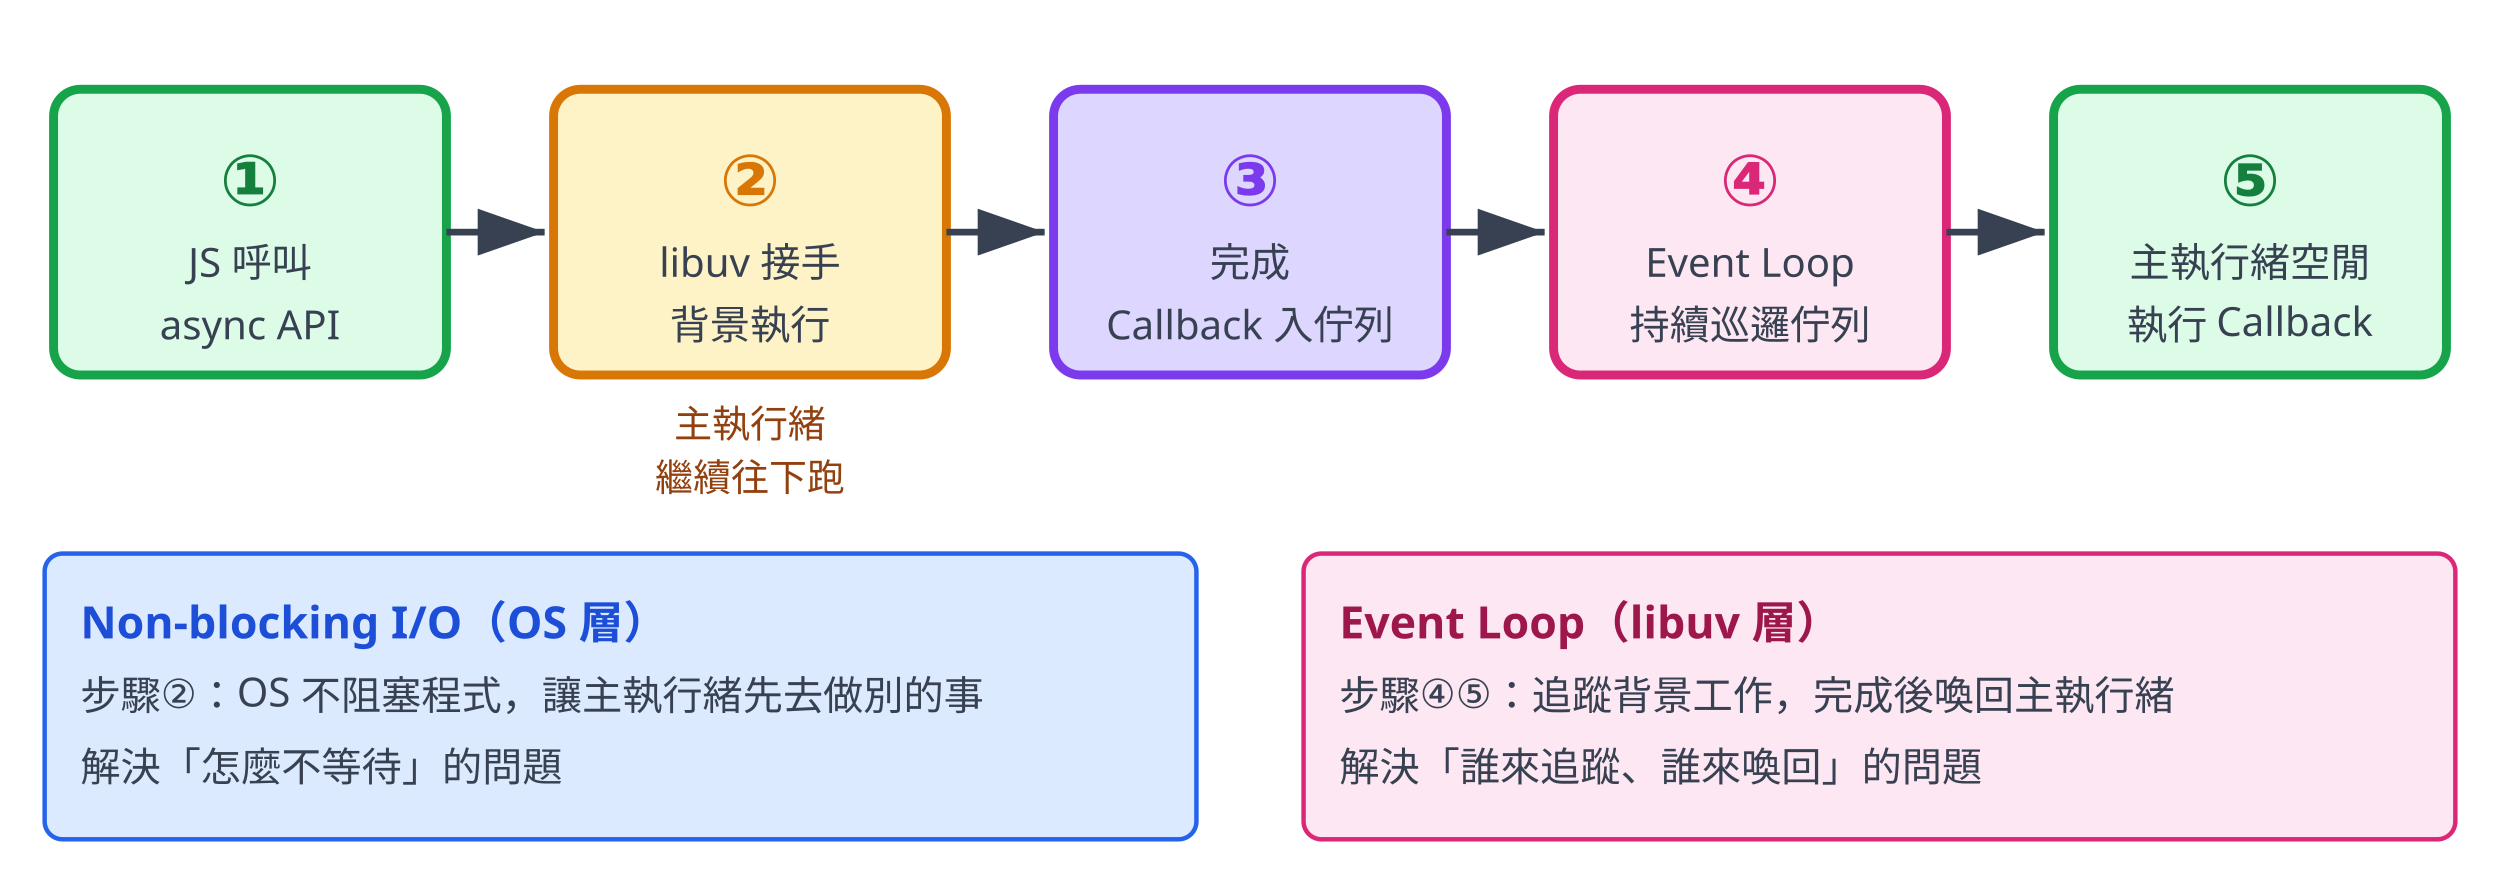
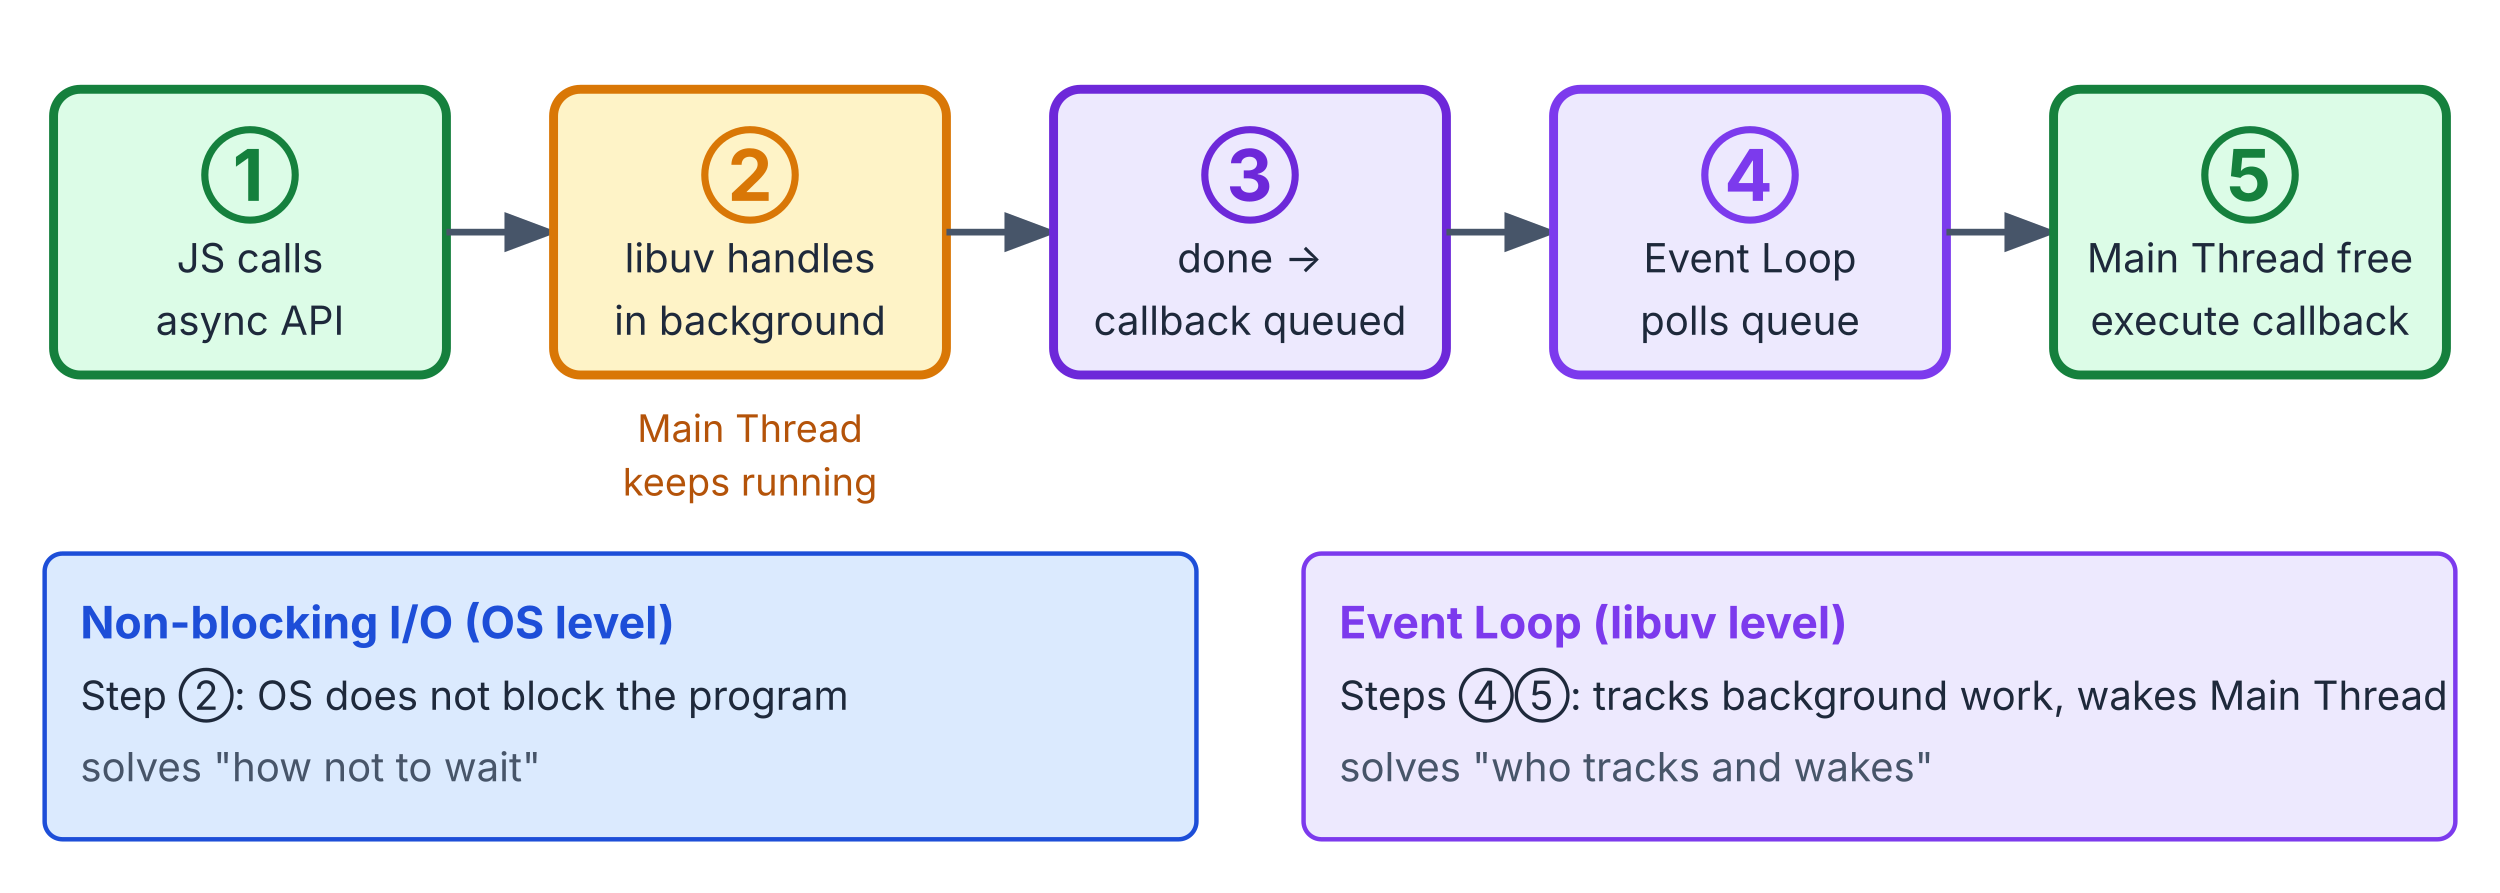
<svg xmlns="http://www.w3.org/2000/svg" viewBox="0 0 560 200" width="560" height="200">
  <defs>
-     <marker id="arr-flow" markerWidth="10" markerHeight="7" refX="10" refY="3.5" orient="auto">
-       <polygon points="0 0, 10 3.5, 0 7" fill="#374151" />
+     <marker id="arr-flow" markerWidth="8" markerHeight="8" refX="6" refY="3" orient="auto">
+       <path d="M0,0 L0,6 L8,3 z" fill="#475569" />
    </marker>
  </defs>
-   <rect x="12" y="20" width="88" height="64" rx="6" fill="#dcfce7" stroke="#16a34a" stroke-width="2" />
-   <text x="56" y="46" font-family="sans-serif" font-size="16" font-weight="bold" text-anchor="middle" fill="#15803d">①</text>
-   <text x="56" y="62" font-family="sans-serif" font-size="9" text-anchor="middle" fill="#374151">JS 呼叫</text>
-   <text x="56" y="76" font-family="sans-serif" font-size="9" text-anchor="middle" fill="#374151">async API</text>
-   <line x1="100" y1="52" x2="122" y2="52" stroke="#374151" stroke-width="1.5" marker-end="url(#arr-flow)" />
+   <rect x="12" y="20" width="88" height="64" rx="6" fill="#dcfce7" stroke="#15803d" stroke-width="2" />
+   <text x="56" y="45" font-family="system-ui, -apple-system, sans-serif" font-size="16" font-weight="bold" text-anchor="middle" fill="#15803d">①</text>
+   <text x="56" y="61" font-family="system-ui, -apple-system, sans-serif" font-size="9" text-anchor="middle" fill="#1e293b">JS calls</text>
+   <text x="56" y="75" font-family="system-ui, -apple-system, sans-serif" font-size="9" text-anchor="middle" fill="#1e293b">async API</text>
+   <line x1="100" y1="52" x2="122" y2="52" stroke="#475569" stroke-width="1.5" marker-end="url(#arr-flow)" />
  <rect x="124" y="20" width="88" height="64" rx="6" fill="#fef3c7" stroke="#d97706" stroke-width="2" />
-   <text x="168" y="46" font-family="sans-serif" font-size="16" font-weight="bold" text-anchor="middle" fill="#d97706">②</text>
-   <text x="168" y="62" font-family="sans-serif" font-size="9" text-anchor="middle" fill="#374151">libuv 接手</text>
-   <text x="168" y="76" font-family="sans-serif" font-size="9" text-anchor="middle" fill="#374151">背景執行</text>
-   <line x1="212" y1="52" x2="234" y2="52" stroke="#374151" stroke-width="1.5" marker-end="url(#arr-flow)" />
-   <text x="168" y="98" font-family="sans-serif" font-size="8.5" text-anchor="middle" fill="#92400e">主執行緒</text>
-   <text x="168" y="110" font-family="sans-serif" font-size="8.5" text-anchor="middle" fill="#92400e">繼續往下跑</text>
-   <rect x="236" y="20" width="88" height="64" rx="6" fill="#ddd6fe" stroke="#7c3aed" stroke-width="2" />
-   <text x="280" y="46" font-family="sans-serif" font-size="16" font-weight="bold" text-anchor="middle" fill="#7c3aed">③</text>
-   <text x="280" y="62" font-family="sans-serif" font-size="9" text-anchor="middle" fill="#374151">完成</text>
-   <text x="280" y="76" font-family="sans-serif" font-size="9" text-anchor="middle" fill="#374151">Callback 入佇列</text>
-   <line x1="324" y1="52" x2="346" y2="52" stroke="#374151" stroke-width="1.5" marker-end="url(#arr-flow)" />
-   <rect x="348" y="20" width="88" height="64" rx="6" fill="#fce7f3" stroke="#db2777" stroke-width="2" />
-   <text x="392" y="46" font-family="sans-serif" font-size="16" font-weight="bold" text-anchor="middle" fill="#db2777">④</text>
-   <text x="392" y="62" font-family="sans-serif" font-size="9" text-anchor="middle" fill="#374151">Event Loop</text>
-   <text x="392" y="76" font-family="sans-serif" font-size="9" text-anchor="middle" fill="#374151">持續巡邏佇列</text>
-   <line x1="436" y1="52" x2="458" y2="52" stroke="#374151" stroke-width="1.5" marker-end="url(#arr-flow)" />
-   <rect x="460" y="20" width="88" height="64" rx="6" fill="#dcfce7" stroke="#16a34a" stroke-width="2" />
-   <text x="504" y="46" font-family="sans-serif" font-size="16" font-weight="bold" text-anchor="middle" fill="#15803d">⑤</text>
-   <text x="504" y="62" font-family="sans-serif" font-size="9" text-anchor="middle" fill="#374151">主執行緒空閒</text>
-   <text x="504" y="76" font-family="sans-serif" font-size="9" text-anchor="middle" fill="#374151">執行 Callback</text>
-   <rect x="10" y="124" width="258" height="64" rx="4" fill="#dbeafe" stroke="#2563eb" stroke-width="1" />
-   <text x="18" y="143" font-family="sans-serif" font-size="10" font-weight="bold" fill="#1d4ed8">Non-blocking I/O（OS 層）</text>
-   <text x="18" y="159" font-family="sans-serif" font-size="9" fill="#374151">步驟②：OS 不阻塞程式，讓主執行緒先去做別的事</text>
-   <text x="18" y="175" font-family="sans-serif" font-size="9" fill="#374151">解決「怎麼不等待」的問題</text>
-   <rect x="292" y="124" width="258" height="64" rx="4" fill="#fce7f3" stroke="#db2777" stroke-width="1" />
-   <text x="300" y="143" font-family="sans-serif" font-size="10" font-weight="bold" fill="#9d174d">Event Loop（libuv 層）</text>
-   <text x="300" y="159" font-family="sans-serif" font-size="9" fill="#374151">步驟④⑤：追蹤背景工作，完成後喚回主執行緒</text>
-   <text x="300" y="175" font-family="sans-serif" font-size="9" fill="#374151">解決「誰來追蹤、誰來喚回」的問題</text>
+   <text x="168" y="45" font-family="system-ui, -apple-system, sans-serif" font-size="16" font-weight="bold" text-anchor="middle" fill="#d97706">②</text>
+   <text x="168" y="61" font-family="system-ui, -apple-system, sans-serif" font-size="9" text-anchor="middle" fill="#1e293b">libuv handles</text>
+   <text x="168" y="75" font-family="system-ui, -apple-system, sans-serif" font-size="9" text-anchor="middle" fill="#1e293b">in background</text>
+   <line x1="212" y1="52" x2="234" y2="52" stroke="#475569" stroke-width="1.5" marker-end="url(#arr-flow)" />
+   <text x="168" y="99" font-family="system-ui, -apple-system, sans-serif" font-size="8.5" text-anchor="middle" fill="#b45309">Main Thread</text>
+   <text x="168" y="111" font-family="system-ui, -apple-system, sans-serif" font-size="8.5" text-anchor="middle" fill="#b45309">keeps running</text>
+   <rect x="236" y="20" width="88" height="64" rx="6" fill="#ede9fe" stroke="#6d28d9" stroke-width="2" />
+   <text x="280" y="45" font-family="system-ui, -apple-system, sans-serif" font-size="16" font-weight="bold" text-anchor="middle" fill="#6d28d9">③</text>
+   <text x="280" y="61" font-family="system-ui, -apple-system, sans-serif" font-size="9" text-anchor="middle" fill="#1e293b">done →</text>
+   <text x="280" y="75" font-family="system-ui, -apple-system, sans-serif" font-size="9" text-anchor="middle" fill="#1e293b">callback queued</text>
+   <line x1="324" y1="52" x2="346" y2="52" stroke="#475569" stroke-width="1.5" marker-end="url(#arr-flow)" />
+   <rect x="348" y="20" width="88" height="64" rx="6" fill="#ede9fe" stroke="#7c3aed" stroke-width="2" />
+   <text x="392" y="45" font-family="system-ui, -apple-system, sans-serif" font-size="16" font-weight="bold" text-anchor="middle" fill="#7c3aed">④</text>
+   <text x="392" y="61" font-family="system-ui, -apple-system, sans-serif" font-size="9" text-anchor="middle" fill="#1e293b">Event Loop</text>
+   <text x="392" y="75" font-family="system-ui, -apple-system, sans-serif" font-size="9" text-anchor="middle" fill="#1e293b">polls queue</text>
+   <line x1="436" y1="52" x2="458" y2="52" stroke="#475569" stroke-width="1.5" marker-end="url(#arr-flow)" />
+   <rect x="460" y="20" width="88" height="64" rx="6" fill="#dcfce7" stroke="#15803d" stroke-width="2" />
+   <text x="504" y="45" font-family="system-ui, -apple-system, sans-serif" font-size="16" font-weight="bold" text-anchor="middle" fill="#15803d">⑤</text>
+   <text x="504" y="61" font-family="system-ui, -apple-system, sans-serif" font-size="9" text-anchor="middle" fill="#1e293b">Main Thread free</text>
+   <text x="504" y="75" font-family="system-ui, -apple-system, sans-serif" font-size="9" text-anchor="middle" fill="#1e293b">execute callback</text>
+   <rect x="10" y="124" width="258" height="64" rx="4" fill="#dbeafe" stroke="#1d4ed8" stroke-width="1" />
+   <text x="18" y="143" font-family="system-ui, -apple-system, sans-serif" font-size="10" font-weight="bold" fill="#1d4ed8">Non-blocking I/O (OS level)</text>
+   <text x="18" y="159" font-family="system-ui, -apple-system, sans-serif" font-size="9" fill="#1e293b">Step ②: OS does not block the program</text>
+   <text x="18" y="175" font-family="system-ui, -apple-system, sans-serif" font-size="9" fill="#475569">solves "how not to wait"</text>
+   <rect x="292" y="124" width="258" height="64" rx="4" fill="#ede9fe" stroke="#7c3aed" stroke-width="1" />
+   <text x="300" y="143" font-family="system-ui, -apple-system, sans-serif" font-size="10" font-weight="bold" fill="#7c3aed">Event Loop (libuv level)</text>
+   <text x="300" y="159" font-family="system-ui, -apple-system, sans-serif" font-size="9" fill="#1e293b">Steps ④⑤: tracks background work, wakes Main Thread</text>
+   <text x="300" y="175" font-family="system-ui, -apple-system, sans-serif" font-size="9" fill="#475569">solves "who tracks and wakes"</text>
</svg>
